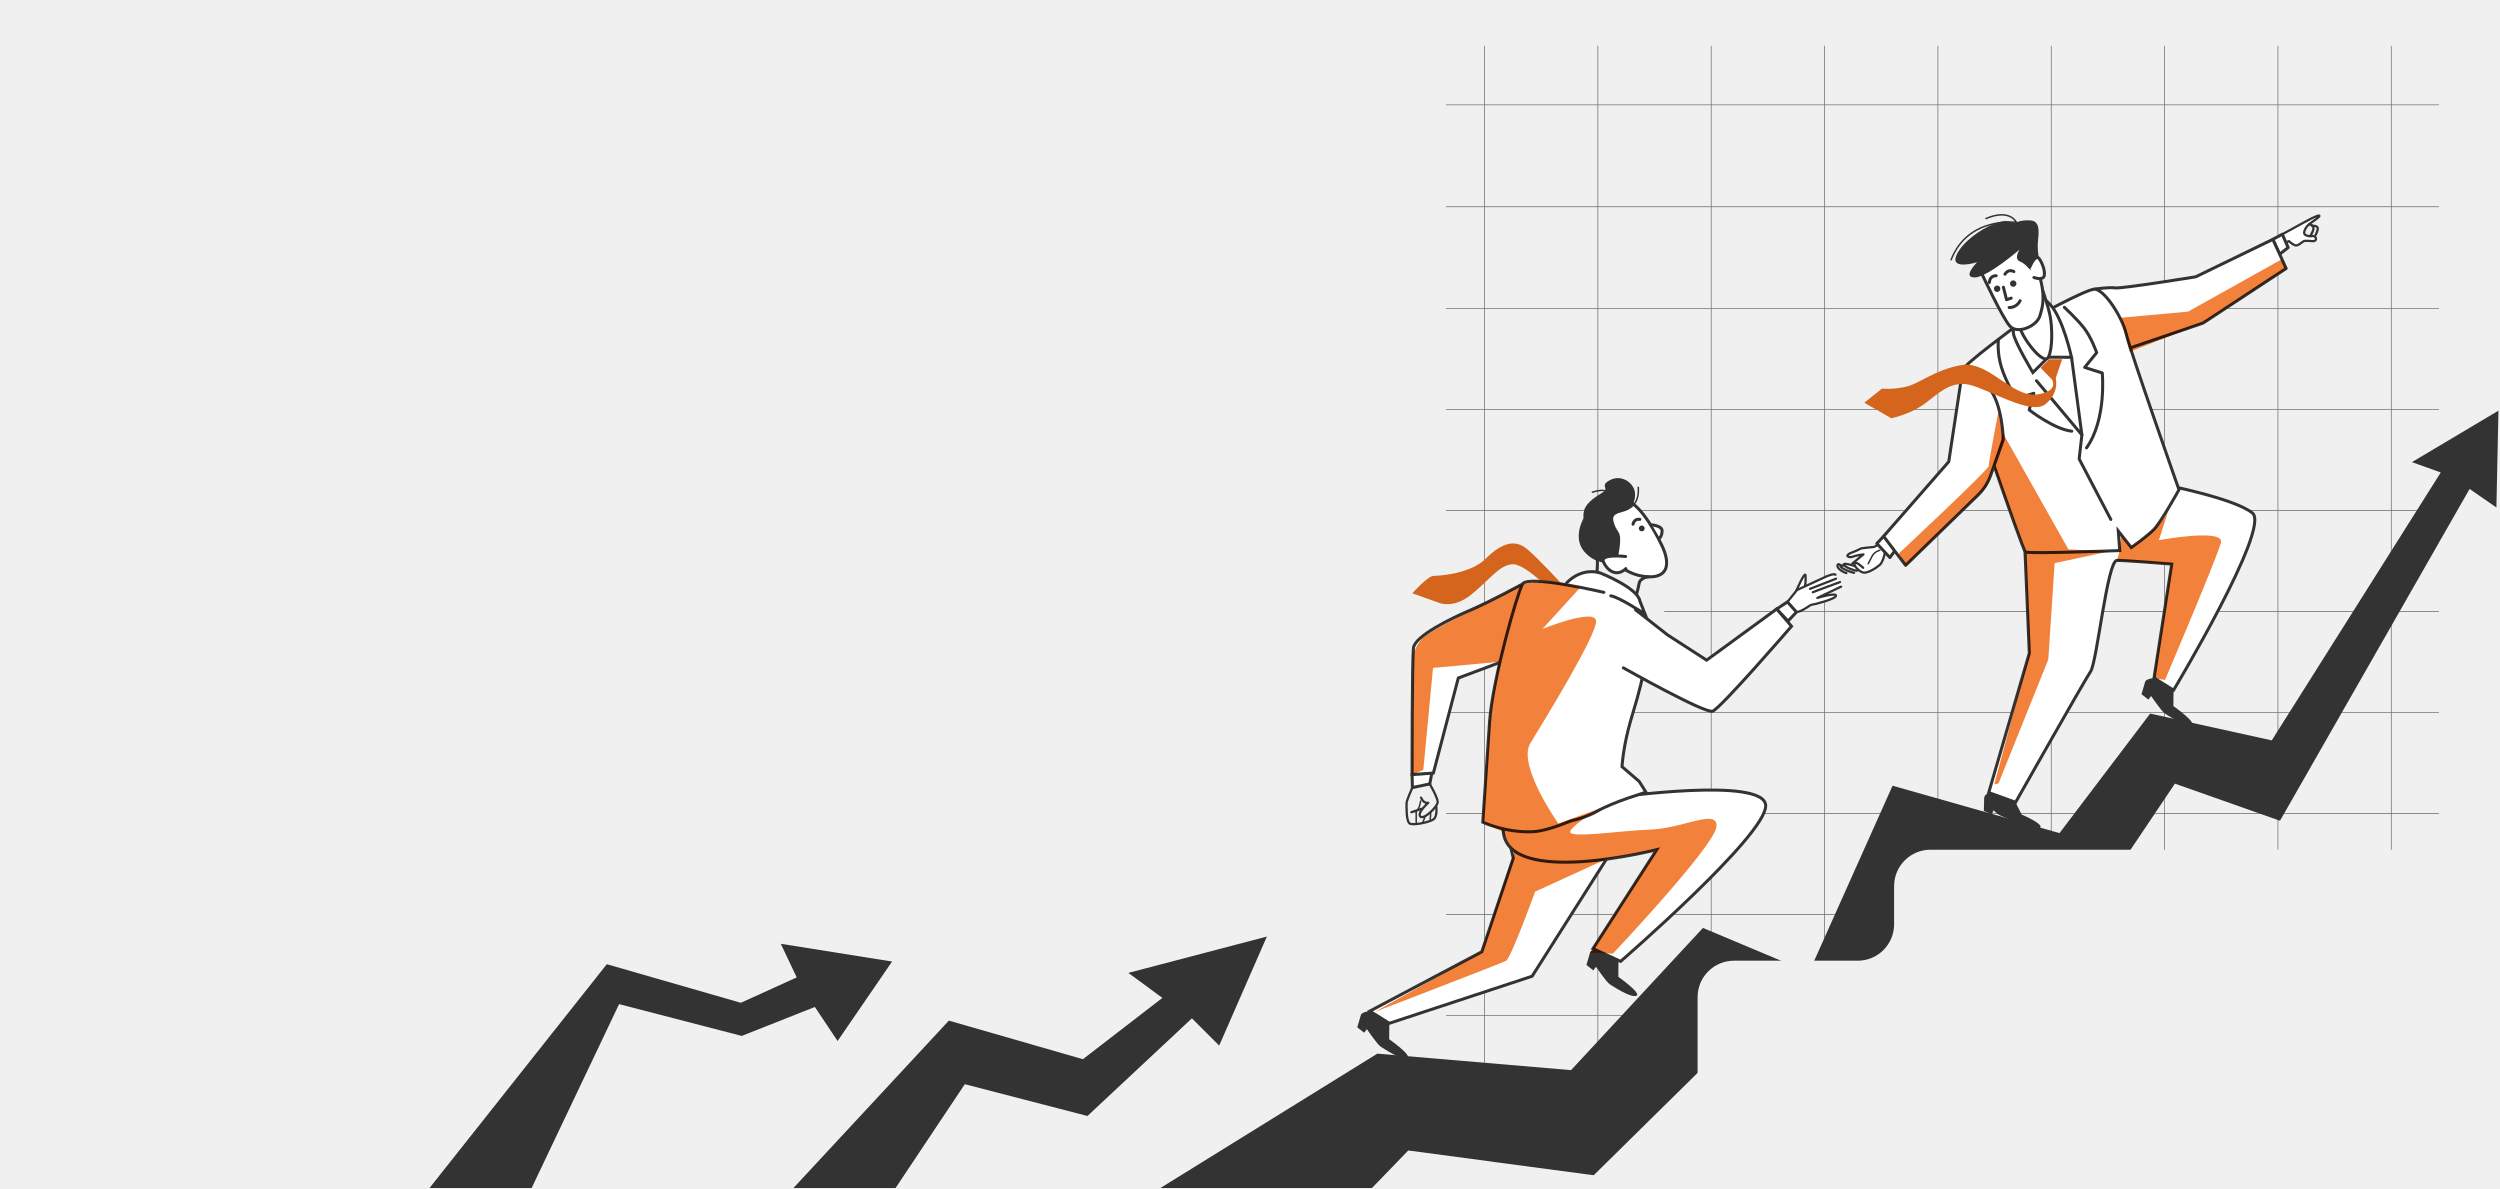
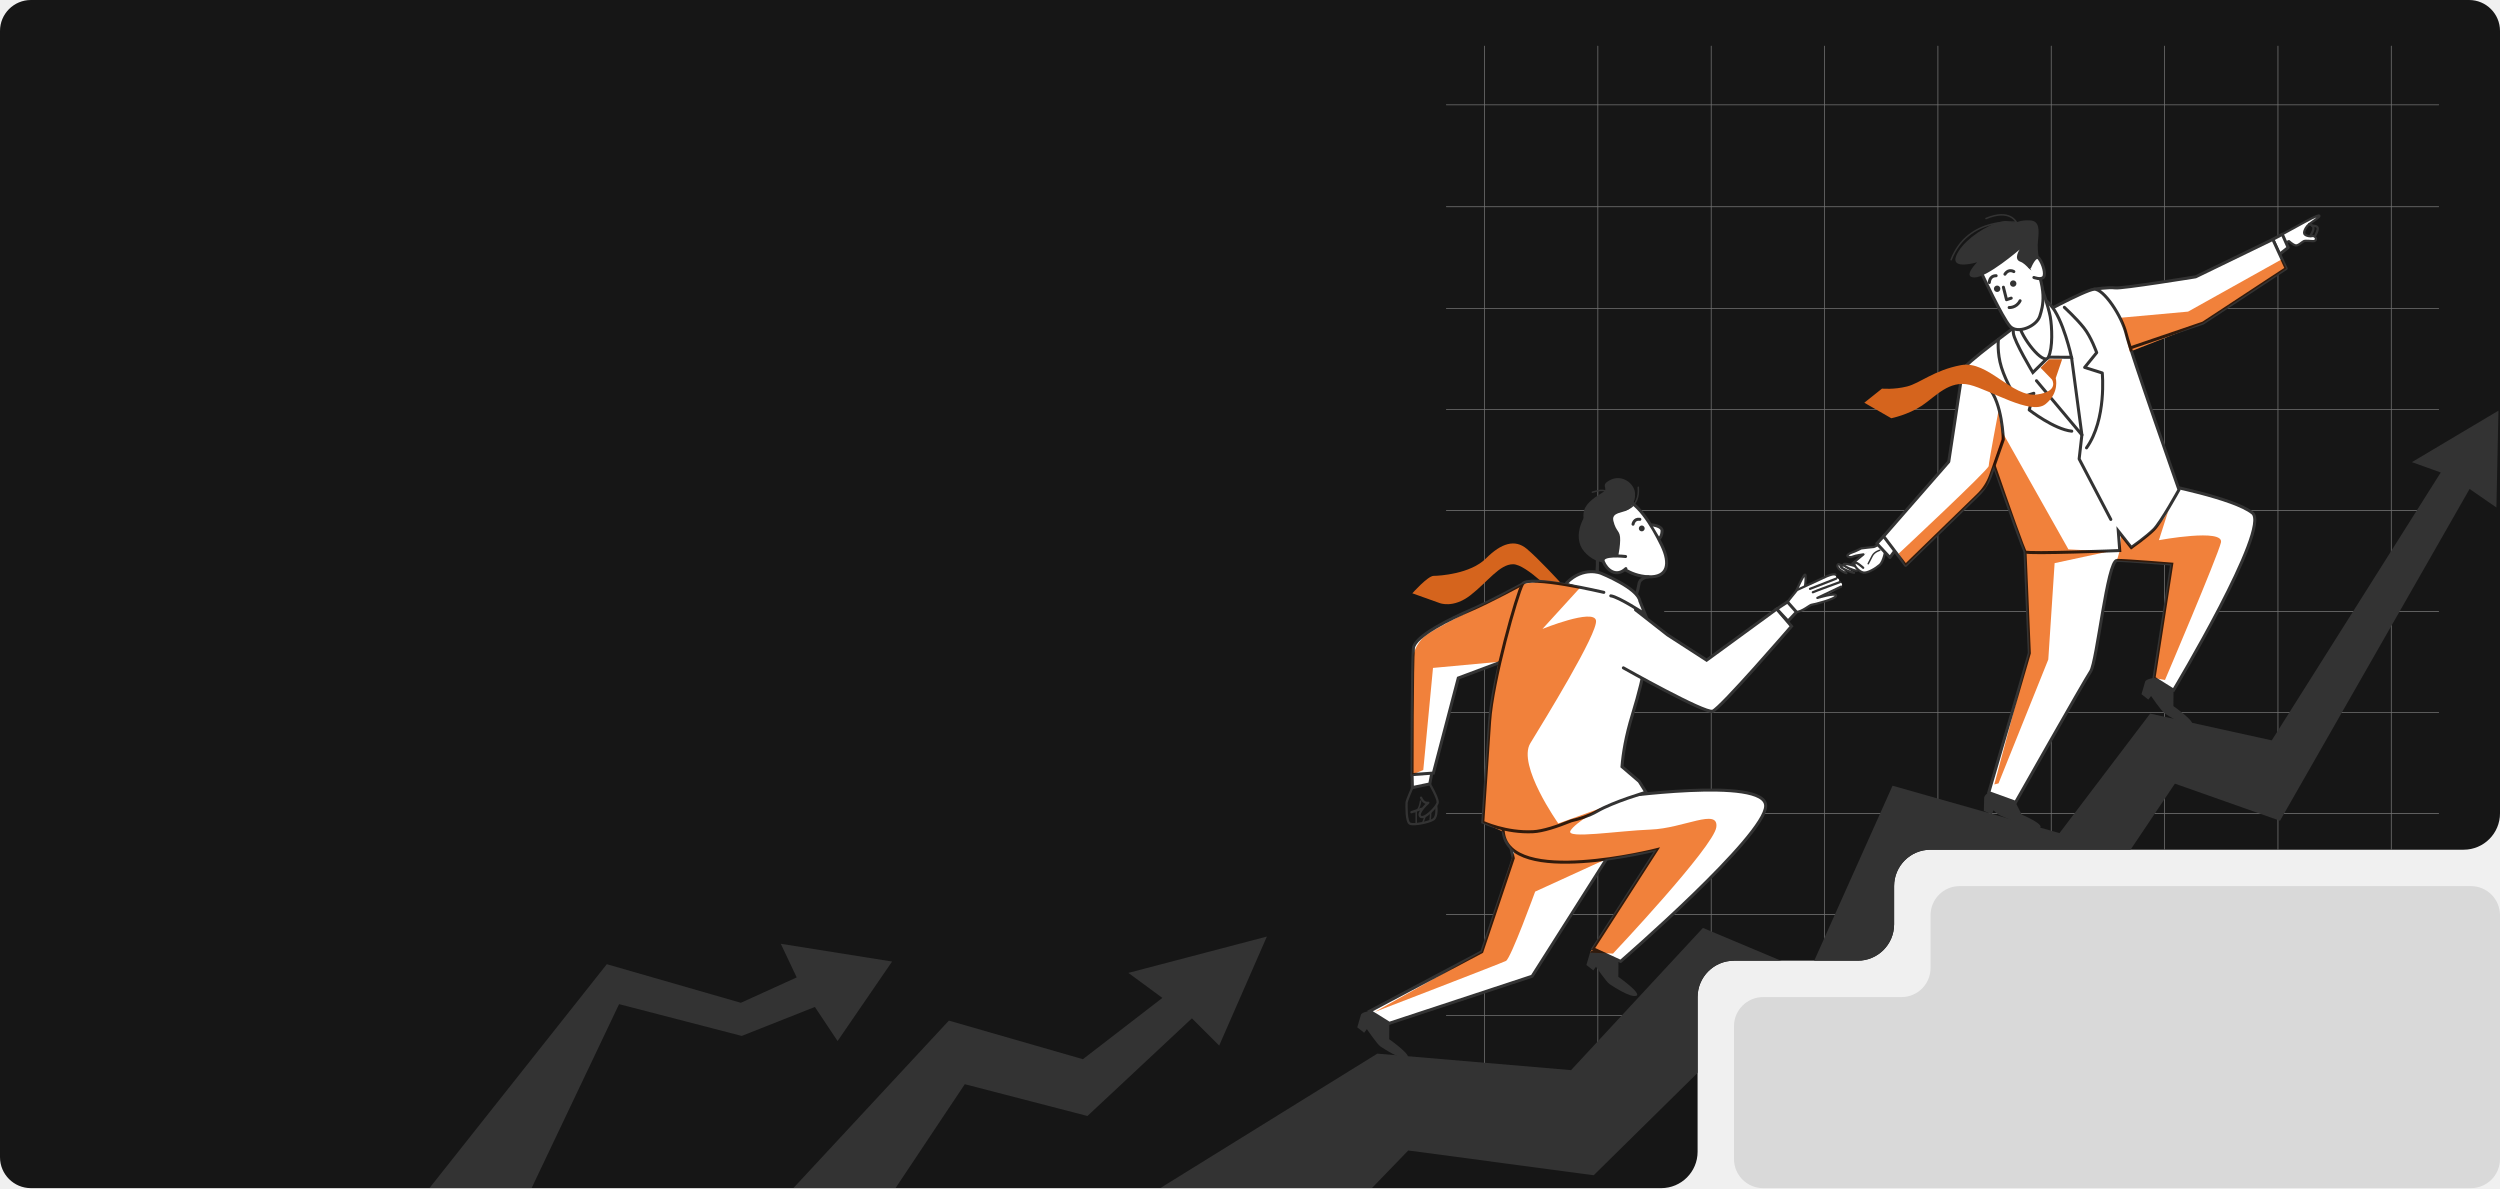
<svg xmlns="http://www.w3.org/2000/svg" width="1374" height="653" viewBox="0 0 1374 653" fill="none">
-   <mask id="mask0_5186_7608" style="mask-type:alpha" maskUnits="userSpaceOnUse" x="0" y="0" width="1374" height="653">
+   <path d="M1374 637C1374 645.837 1366.84 653 1358 653H969C960.163 653 953 645.837 953 637V564C953 555.163 960.163 548 969 548H1045.03C1053.86 548 1061.03 540.837 1061.03 532V503C1061.03 494.163 1068.19 487 1077.03 487H1358C1366.84 487 1374 494.164 1374 503L1374 548V637Z" fill="#D9D9D9" />
+   <path d="M1357 0C1366.39 0 1374 7.611 1374 17V447C1374 458.046 1365.05 467 1354 467H1061C1049.95 467 1041 475.954 1041 487V508C1041 519.046 1032.05 528 1021 528H953C941.954 528 933 536.954 933 548V633C933 644.046 924.046 653 913 653H17C7.611 653 0 645.389 0 636V17C3.12485e-06 7.611 7.611 0 17 0H1357Z" fill="#161616" />
+   <mask id="mask0_5188_10236" style="mask-type:alpha" maskUnits="userSpaceOnUse" x="0" y="0" width="1374" height="653">
    <path d="M1357 0C1366.39 0 1374 7.611 1374 17V447C1374 458.046 1365.05 467 1354 467H1061C1049.95 467 1041 475.954 1041 487V508C1041 519.046 1032.05 528 1021 528H953C941.954 528 933 536.954 933 548V633C933 644.046 924.046 653 913 653H17C7.611 653 0 645.389 0 636V17C3.12485e-06 7.611 7.611 0 17 0H1357Z" fill="#161616" />
  </mask>
-   <g mask="url(#mask0_5186_7608)">
+   <g mask="url(#mask0_5188_10236)">
    <path d="M815.867 25.336V607.396" stroke="#727272" stroke-width="0.417" stroke-miterlimit="10" stroke-linecap="round" />
    <path d="M878.172 25.336V607.396" stroke="#727272" stroke-width="0.417" stroke-miterlimit="10" stroke-linecap="round" />
    <path d="M940.477 25.336V607.396" stroke="#727272" stroke-width="0.417" stroke-miterlimit="10" stroke-linecap="round" />
    <path d="M1002.76 25.336V607.396" stroke="#727272" stroke-width="0.417" stroke-miterlimit="10" stroke-linecap="round" />
    <path d="M1065.07 25.336V607.396" stroke="#727272" stroke-width="0.417" stroke-miterlimit="10" stroke-linecap="round" />
    <path d="M1127.36 25.336V607.396" stroke="#727272" stroke-width="0.417" stroke-miterlimit="10" stroke-linecap="round" />
    <path d="M1189.66 25.336V607.396" stroke="#727272" stroke-width="0.417" stroke-miterlimit="10" stroke-linecap="round" />
    <path d="M1251.96 25.336V607.396" stroke="#727272" stroke-width="0.417" stroke-miterlimit="10" stroke-linecap="round" />
    <path d="M1314.25 25.336V607.396" stroke="#727272" stroke-width="0.417" stroke-miterlimit="10" stroke-linecap="round" />
    <path d="M1340.3 169.617H794.922" stroke="#727272" stroke-width="0.417" stroke-miterlimit="10" stroke-linecap="round" />
    <path d="M1340.3 113.617H794.922" stroke="#727272" stroke-width="0.417" stroke-miterlimit="10" stroke-linecap="round" />
    <path d="M1340.3 57.617H794.922" stroke="#727272" stroke-width="0.417" stroke-miterlimit="10" stroke-linecap="round" />
    <path d="M1340.3 225.125H794.922" stroke="#727272" stroke-width="0.417" stroke-miterlimit="10" stroke-linecap="round" />
    <path d="M1340.3 280.625H794.922" stroke="#727272" stroke-width="0.417" stroke-miterlimit="10" stroke-linecap="round" />
    <path d="M1340.3 336.133H914.805" stroke="#727272" stroke-width="0.417" stroke-miterlimit="10" stroke-linecap="round" />
    <path d="M1340.3 391.625H794.922" stroke="#727272" stroke-width="0.417" stroke-miterlimit="10" stroke-linecap="round" />
    <path d="M1340.3 447.117H794.922" stroke="#727272" stroke-width="0.417" stroke-miterlimit="10" stroke-linecap="round" />
    <path d="M1340.3 502.625H794.922" stroke="#727272" stroke-width="0.417" stroke-miterlimit="10" stroke-linecap="round" />
    <path d="M1340.3 558.125H794.922" stroke="#727272" stroke-width="0.417" stroke-miterlimit="10" stroke-linecap="round" />
    <path d="M1029 300.992L1020 308.492L1025 312.992L1034 306.992L1036 303.992L1032.5 299.992L1029 300.992Z" fill="white" />
    <path d="M1341.44 259.669L1248.56 406.909L1181.73 392.188L1131.9 457.88L1040.15 431.827L994.202 534.471L935.937 509.987L863.452 588.146L756.969 579.084L637.668 652.987H753.981L773.959 632.308L875.902 645.911L952.927 570.021L1017.48 599.462L1062.8 490.726L1137.55 516.779L1195.32 430.692L1253.08 451.087L1357.29 268.731L1372.02 278.912L1373.15 225.688L1325.58 253.994L1341.44 259.669Z" fill="#333333" />
    <path d="M987.5 335.989L983 330.989L988 323.992L997.5 319.992L1008 315.492C1009 315.492 1009.5 317.487 1009 317.989C1010 317.49 1011.5 318.488 1010.5 319.989C1012.1 319.589 1013 321.489 1012 322.489L1005 325.489L1004 326.989L995 332.489L989.5 335.489L987.5 335.989Z" fill="white" />
    <path d="M881 326.984L881.5 323.984L899 331.484L901 342.984L895 352.984L881 326.984Z" fill="white" />
    <path d="M1254.35 128.753C1254.35 128.753 1266.05 122.327 1266.64 122.027C1267.22 121.727 1273.95 117.938 1274.68 118.522C1275.41 119.106 1270.74 121.877 1269.12 123.195C1267.52 124.514 1266.35 126.55 1266.35 128.019C1266.35 129.487 1269.42 130.072 1270.59 129.771C1271.76 129.471 1272.49 130.205 1272.78 130.789C1273.08 131.373 1272.78 132.542 1271.31 132.542C1269.84 132.542 1267.22 132.108 1266.18 132.542C1265.17 132.976 1263.11 135.179 1261.65 134.878C1260.18 134.578 1257.99 132.542 1257.99 132.542L1256.52 133.126" fill="white" />
    <path d="M1254.35 128.753C1254.35 128.753 1266.05 122.327 1266.64 122.027C1267.22 121.727 1273.95 117.938 1274.68 118.522C1275.41 119.106 1270.74 121.877 1269.12 123.195C1267.52 124.514 1266.35 126.55 1266.35 128.019C1266.35 129.487 1269.42 130.072 1270.59 129.771C1271.76 129.471 1272.49 130.205 1272.78 130.789C1273.08 131.373 1272.78 132.542 1271.31 132.542C1269.84 132.542 1267.22 132.108 1266.18 132.542C1265.17 132.976 1263.11 135.179 1261.65 134.878C1260.18 134.578 1257.99 132.542 1257.99 132.542L1256.52 133.126" stroke="#333333" stroke-width="1.252" stroke-linecap="round" stroke-linejoin="round" />
    <path d="M1249.13 131.554L1254.35 128.75L1257.57 136.06L1252.88 139.715L1249.13 131.554Z" fill="white" stroke="#333333" stroke-width="1.669" stroke-linecap="round" stroke-linejoin="round" />
    <path d="M1150.96 158.951C1150.96 158.951 1158.97 157.716 1162.52 158.233C1166.08 158.734 1206.74 152.141 1206.74 152.141L1249.14 131.562L1256.49 147.552L1210.81 177.56L1164.56 193.316L1150.97 158.968L1150.96 158.951Z" fill="white" stroke="#333333" stroke-width="1.669" stroke-linecap="round" stroke-linejoin="round" />
    <path d="M1180.63 257.759L1187.72 266.037C1187.72 266.037 1227.91 273.715 1237.98 281.993C1248.03 290.271 1194.58 379.33 1194.58 379.33L1183.85 372.62L1193.57 310.032C1193.57 310.032 1168.81 307.996 1163.49 307.996C1158.17 307.996 1152.54 363.708 1149 369.032C1145.45 374.356 1107.76 440.949 1107.76 440.949L1093.01 435.592L1115.31 358.984L1112.07 282.577L1180.63 257.742V257.759Z" fill="white" stroke="#333333" stroke-width="1.669" stroke-miterlimit="10" stroke-linecap="round" />
    <path d="M1109.58 178.063C1109.58 178.063 1078.66 200.662 1078.66 203.449C1078.66 206.236 1111.54 302.137 1113.12 303.339C1114.71 304.541 1165.01 302.588 1165.01 302.588L1164.21 291.84L1171.37 300.919C1171.37 300.919 1179.73 295.027 1183.7 291.055C1187.68 287.083 1197.57 269.158 1197.57 269.158C1197.57 269.158 1170.97 193.568 1168.58 183.621C1166.2 173.674 1156.11 158.553 1150.94 158.953C1145.77 159.354 1116.73 175.276 1116.73 175.276" fill="white" />
    <path d="M1109.58 178.063C1109.58 178.063 1078.66 200.662 1078.66 203.449C1078.66 206.236 1111.54 302.137 1113.12 303.339C1114.71 304.541 1165.01 302.588 1165.01 302.588L1164.21 291.84L1171.37 300.919C1171.37 300.919 1179.73 295.027 1183.7 291.055C1187.68 287.083 1197.57 269.158 1197.57 269.158C1197.57 269.158 1170.97 193.568 1168.58 183.621C1166.2 173.674 1156.11 158.553 1150.94 158.953C1145.77 159.354 1116.73 175.276 1116.73 175.276" stroke="#333333" stroke-width="1.669" stroke-miterlimit="10" stroke-linecap="round" />
    <path d="M1108.06 168.949C1108.06 168.949 1106.04 178.563 1106.54 183.119C1107.04 187.676 1117.26 204.733 1117.26 204.733L1125.78 196.288L1138.5 196.371C1138.5 196.371 1133.9 175.025 1126.8 167.431C1119.71 159.837 1113.13 159.336 1113.13 159.336L1108.08 168.949H1108.06Z" fill="white" stroke="#333333" stroke-width="1.669" stroke-miterlimit="10" stroke-linecap="round" />
    <path d="M1106.55 171.492C1106.55 171.492 1108.57 170.991 1109.58 178.068C1110.6 185.144 1123.25 201.367 1125.79 196.293C1128.33 191.236 1127.81 179.587 1126.81 174.012C1125.79 168.438 1121.75 156.805 1121.75 156.805C1121.75 156.805 1111.62 170.474 1106.56 171.492H1106.55Z" fill="white" stroke="#333333" stroke-width="1.669" stroke-miterlimit="10" stroke-linecap="round" />
    <path d="M1089.04 150.057C1089.04 150.057 1100.54 174.792 1104.71 179.315C1108.88 183.838 1119.33 179.315 1121.08 173.74C1122.82 168.166 1125.6 159.454 1116.21 139.609C1106.81 119.748 1087.65 139.96 1089.04 150.057Z" fill="white" stroke="#333333" stroke-width="1.669" stroke-miterlimit="10" stroke-linecap="round" />
    <path d="M1106.46 157.624C1107.43 157.624 1108.23 156.832 1108.23 155.855C1108.23 154.878 1107.43 154.086 1106.46 154.086C1105.48 154.086 1104.69 154.878 1104.69 155.855C1104.69 156.832 1105.48 157.624 1106.46 157.624Z" fill="#333333" />
    <path d="M1099.4 158.707C1099.4 159.691 1098.6 160.476 1097.63 160.476C1096.66 160.476 1095.86 159.675 1095.86 158.707C1095.86 157.739 1096.66 156.938 1097.63 156.938C1098.6 156.938 1099.4 157.739 1099.4 158.707Z" fill="#333333" />
    <path d="M1101.07 157.852L1102.79 164.711L1105.36 163.86" stroke="#333333" stroke-width="1.669" stroke-linecap="round" stroke-linejoin="round" />
    <path d="M1104.23 169.019C1104.23 169.019 1108.23 169.302 1110.24 165.297" stroke="#333333" stroke-width="1.669" stroke-linecap="round" stroke-linejoin="round" />
    <path d="M1093.34 155.261C1093.34 155.261 1093.34 151.539 1097.07 151.539" stroke="#333333" stroke-width="1.669" stroke-linecap="round" stroke-linejoin="round" />
    <path d="M1101.92 150.698C1101.92 150.698 1103.64 147.544 1106.8 149.263" stroke="#333333" stroke-width="1.669" stroke-linecap="round" stroke-linejoin="round" />
    <path d="M1096.59 122.803C1088.1 125.924 1077.85 133.668 1075.11 140.645C1071.98 148.656 1086.61 144.133 1086.61 144.133C1086.61 144.133 1078.25 152.495 1085.23 152.495C1092.2 152.495 1109.96 137.173 1109.96 137.173C1109.96 137.173 1106.47 142.397 1110.31 143.799C1114.15 145.184 1116.24 150.425 1117.97 148.322C1119.71 146.236 1121.46 145.885 1121.46 145.885C1121.46 145.885 1119.37 138.575 1120.08 132.3C1120.78 126.024 1120.78 121.501 1115.9 121.151C1111.03 120.8 1108.26 122.185 1108.24 122.202C1106.77 122.903 1103.49 121.284 1101.7 121.501C1100.15 121.701 1098.43 122.152 1096.63 122.82L1096.59 122.803Z" fill="#333333" />
    <path d="M1115.59 146.74C1115.59 146.74 1118.6 139.33 1120.72 142.134C1122.84 144.954 1124.51 150.646 1123.12 152.331C1121.74 154.017 1117.83 152.498 1117.83 152.498" fill="white" />
    <path d="M1115.59 146.74C1115.59 146.74 1118.6 139.33 1120.72 142.134C1122.84 144.954 1124.51 150.646 1123.12 152.331C1121.74 154.017 1117.83 152.498 1117.83 152.498" stroke="#333333" stroke-width="1.669" stroke-miterlimit="10" stroke-linecap="round" />
    <path d="M1091.49 120.103C1104.72 114.528 1108.21 122.189 1108.21 122.189C1108.21 122.189 1081.74 118.701 1072.34 142.734" stroke="#333333" stroke-width="0.835" stroke-miterlimit="10" stroke-linecap="round" />
    <path d="M1119.25 209.252L1144.21 239.027L1138.51 196.367" stroke="#333333" stroke-width="1.669" stroke-linecap="round" stroke-linejoin="round" />
    <path d="M1144.21 239.031L1142.7 252.233L1160.1 285.48" stroke="#333333" stroke-width="1.669" stroke-linecap="round" stroke-linejoin="round" />
    <path d="M1098.33 186.523C1098.33 186.523 1097.46 193.8 1100 201.928C1102.54 210.056 1108.13 219.203 1108.13 219.203L1117.79 216.148L1115.25 225.295C1115.25 225.295 1128.97 235.959 1138.64 236.978" stroke="#333333" stroke-width="1.669" stroke-linecap="round" stroke-linejoin="round" />
    <path d="M1134.57 168.906C1134.57 168.906 1141.18 174.998 1145.23 180.089C1149.3 185.162 1152.34 193.808 1152.34 193.808L1145.73 201.936L1155.4 204.99C1155.4 204.99 1157.93 230.393 1146.75 246.148" stroke="#333333" stroke-width="1.669" stroke-linecap="round" stroke-linejoin="round" />
    <path d="M1032.84 298.742C1032.84 298.742 1030.47 300.595 1029.94 300.595C1029.4 300.595 1022.94 301.379 1022.94 301.379C1022.94 301.379 1019.64 303.098 1017.94 303.616C1016.22 304.15 1014.9 305.201 1015.43 305.735C1015.97 306.269 1017.42 306.403 1018.47 305.869C1019.52 305.335 1024.14 304.684 1024.14 304.684L1018.07 309.691" fill="white" />
    <path d="M1032.84 298.742C1032.84 298.742 1030.47 300.595 1029.94 300.595C1029.4 300.595 1022.94 301.379 1022.94 301.379C1022.94 301.379 1019.64 303.098 1017.94 303.616C1016.22 304.15 1014.9 305.201 1015.43 305.735C1015.97 306.269 1017.42 306.403 1018.47 305.869C1019.52 305.335 1024.14 304.684 1024.14 304.684L1018.07 309.691" stroke="#333333" stroke-width="1.252" stroke-linecap="round" stroke-linejoin="round" />
    <path d="M1011.71 310.739C1011.71 310.739 1010.13 309.287 1009.86 310.739C1009.59 312.191 1012.23 314.177 1014.75 314.962" fill="white" />
    <path d="M1011.71 310.739C1011.71 310.739 1010.13 309.287 1009.86 310.739C1009.59 312.191 1012.23 314.177 1014.75 314.962" stroke="#333333" stroke-width="1.252" stroke-linecap="round" stroke-linejoin="round" />
    <path d="M1018.97 314.82C1017.79 314.687 1013.03 312.968 1011.85 311.649C1010.66 310.331 1012.9 310.865 1012.9 310.865" fill="white" />
    <path d="M1018.97 314.82C1017.79 314.687 1013.03 312.968 1011.85 311.649C1010.66 310.331 1012.9 310.865 1012.9 310.865" stroke="#333333" stroke-width="1.252" stroke-linecap="round" stroke-linejoin="round" />
    <path d="M1020.42 311.407C1020.42 311.407 1013.3 309.037 1013.3 310.222C1013.3 311.407 1018.84 313.661 1020.56 313.661" fill="white" />
    <path d="M1020.42 311.407C1020.42 311.407 1013.3 309.037 1013.3 310.222C1013.3 311.407 1018.84 313.661 1020.56 313.661" stroke="#333333" stroke-width="1.252" stroke-linecap="round" stroke-linejoin="round" />
    <path d="M1024 312.053C1024 312.053 1019.77 308.098 1019.24 309.55C1018.71 311.002 1021.88 314.307 1024.13 314.691C1026.37 315.091 1030.86 312.454 1033.11 310.468C1035.35 308.482 1036.28 302.156 1036.28 302.156" fill="white" />
    <path d="M1024 312.053C1024 312.053 1019.77 308.098 1019.24 309.55C1018.71 311.002 1021.88 314.307 1024.13 314.691C1026.37 315.091 1030.86 312.454 1033.11 310.468C1035.35 308.482 1036.28 302.156 1036.28 302.156" stroke="#333333" stroke-width="1.252" stroke-linecap="round" stroke-linejoin="round" />
    <path d="M1033.11 302.43C1033.11 302.43 1030.2 303.214 1029.02 305.467C1027.83 307.704 1026.78 309.823 1026.78 309.823" fill="white" />
    <path d="M1033.11 302.43C1033.11 302.43 1030.2 303.214 1029.02 305.467C1027.83 307.704 1026.78 309.823 1026.78 309.823" stroke="#333333" stroke-width="0.835" stroke-linecap="round" stroke-linejoin="round" />
    <path d="M1035.23 294.766L1031.51 298.738L1038.68 306.415L1043.44 299.94L1035.23 294.766Z" fill="white" stroke="#333333" stroke-width="1.669" stroke-linecap="round" stroke-linejoin="round" />
    <path d="M1078.65 203.445L1071.03 253.749L1035.23 294.74L1047.33 310.729L1087.13 272.075C1090.25 269.054 1092.62 265.332 1094.08 261.243L1101.02 241.565C1101.02 241.565 1100.52 221.237 1092.89 213.109" fill="white" />
    <path d="M1078.65 203.445L1071.03 253.749L1035.23 294.74L1047.33 310.729L1087.13 272.075C1090.25 269.054 1092.62 265.332 1094.08 261.243L1101.02 241.565C1101.02 241.565 1100.52 221.237 1092.89 213.109" stroke="#333333" stroke-width="1.669" stroke-linecap="round" stroke-linejoin="round" />
    <path d="M1269.12 123.203C1269.12 123.203 1271.31 123.637 1271.46 125.256C1271.61 126.858 1269.99 129.195 1269.99 129.195" stroke="#333333" stroke-width="1.252" stroke-linecap="round" stroke-linejoin="round" />
    <path d="M1270.73 124.068C1270.73 124.068 1273.5 123.917 1273.8 125.236C1274.1 126.555 1272.63 129.175 1272.63 129.175" stroke="#333333" stroke-width="1.252" stroke-linecap="round" stroke-linejoin="round" />
    <path d="M1107.74 440.968L1111.1 447.677C1111.1 447.677 1123.83 453.035 1121.15 455.054C1118.46 457.057 1101.7 449.029 1099.7 448.345C1097.7 447.677 1095.66 445.307 1095.66 445.307L1094.71 447.594L1090.32 445.675C1090.32 445.675 1090.5 440.317 1090.5 438.598C1090.5 436.879 1093.01 435.594 1093.01 435.594L1107.76 440.951L1107.74 440.968Z" fill="#333333" />
    <path d="M1194.57 379.327L1194.5 388.056C1194.5 388.056 1207.5 397.185 1204.4 398.453C1201.3 399.722 1191.5 393.229 1189.73 392.078C1187.96 390.91 1182.23 382.531 1182.23 382.531L1180.73 384.501L1176.96 381.53C1176.96 381.53 1178.51 376.406 1178.95 374.737C1179.38 373.068 1183.85 372.617 1183.85 372.617L1194.59 379.327H1194.57Z" fill="#333333" />
    <path d="M889.506 528.147L889.44 536.876C889.44 536.876 902.441 546.005 899.337 547.274C896.233 548.542 886.436 542.05 884.666 540.898C882.897 539.747 877.172 531.351 877.172 531.351L875.67 533.321L871.898 530.35C871.898 530.35 873.451 525.226 873.885 523.557C874.318 521.888 878.791 521.438 878.791 521.438L889.523 528.147H889.506Z" fill="#333333" />
    <path d="M763.561 562.413L763.494 571.141C763.494 571.141 776.496 580.271 773.392 581.539C770.287 582.808 760.49 576.315 758.721 575.164C756.952 573.995 751.227 565.617 751.227 565.617L749.725 567.586L745.953 564.616C745.953 564.616 747.505 559.492 747.939 557.823C748.373 556.154 752.846 555.703 752.846 555.703L763.578 562.413H763.561Z" fill="#333333" />
    <path d="M888.505 309.648C888.505 309.648 895.148 316.524 905.913 317.008C916.678 317.492 918.264 309.881 913.273 299.6C908.283 289.319 899.421 274.031 890.141 273.747C880.845 273.447 870.463 286.248 873.317 294.443C876.171 302.638 888.505 309.648 888.505 309.648Z" fill="white" stroke="#333333" stroke-width="1.669" stroke-miterlimit="10" stroke-linecap="round" />
    <path d="M888.506 309.646C888.506 309.646 890.309 302.653 890.442 296.961C890.576 291.253 888.273 292.772 886.704 286.246C885.135 279.72 897.636 283.142 896.067 276.616C894.498 270.09 888.807 269.957 879.377 275.364C869.947 280.772 863.605 294.992 870.681 303.137C877.758 311.265 886.17 309.045 888.489 309.646H888.506Z" fill="#333333" />
    <path d="M827.199 452.219L831.689 471.646L814.398 523.085L752.828 555.714L763.56 562.407L842.053 536.537L882.961 472.063L827.199 452.219Z" fill="white" stroke="#333333" stroke-width="1.669" stroke-miterlimit="10" stroke-linecap="round" />
    <path d="M886.701 438.411C886.701 438.411 970.419 426.444 970.419 442.901C970.419 459.357 890.69 528.371 890.69 528.371L875.502 521.377L910.518 467.001C910.518 467.001 829.17 487.747 826.183 457.104C823.863 433.254 832.158 433.187 832.158 433.187C832.158 433.187 850.1 407.768 865.789 413.009C881.477 418.249 886.718 438.428 886.718 438.428L886.701 438.411Z" fill="white" stroke="#333333" stroke-width="1.669" stroke-miterlimit="10" stroke-linecap="round" />
    <path d="M893.414 305.852C893.414 305.852 879.361 304.199 881.197 308.689C883.049 313.179 888.223 317.585 893.581 312.511" fill="white" />
    <path d="M893.414 305.852C893.414 305.852 879.361 304.199 881.197 308.689C883.049 313.179 888.223 317.585 893.581 312.511" stroke="#333333" stroke-width="1.669" stroke-miterlimit="10" stroke-linecap="round" />
    <path d="M903.827 289.891C904.128 290.725 903.677 291.643 902.843 291.943C902.008 292.227 901.09 291.793 900.79 290.959C900.506 290.124 900.94 289.206 901.775 288.906C902.609 288.605 903.527 289.056 903.827 289.891Z" fill="#333333" />
    <path d="M897.516 288.103C897.516 288.103 898.05 284.899 901.254 285.416" stroke="#333333" stroke-width="1.669" stroke-linecap="round" stroke-linejoin="round" />
    <path d="M907.949 288.492C907.949 288.492 913.624 288.976 913.49 291.847C913.357 294.718 912.239 295.636 912.239 295.636" fill="white" />
    <path d="M907.949 288.492C907.949 288.492 913.624 288.976 913.49 291.847C913.357 294.718 912.239 295.636 912.239 295.636" stroke="#333333" stroke-width="1.669" stroke-miterlimit="10" stroke-linecap="round" />
    <path d="M905.912 317.008C905.912 317.008 901.273 317.525 900.805 320.863C900.321 324.201 898.419 329.909 898.419 329.909C898.419 329.909 896.983 332.763 892.227 328.474" stroke="#333333" stroke-width="1.669" stroke-miterlimit="10" stroke-linecap="round" />
    <path d="M882.079 302.698C882.079 302.698 877.652 304.18 877.897 307.542C878.126 310.907 877.467 316.888 877.467 316.888C877.467 316.888 876.665 319.98 871.112 316.788" stroke="#333333" stroke-width="1.669" stroke-miterlimit="10" stroke-linecap="round" />
    <path d="M787.381 422.492L785.796 430.854L776.249 432.84L776.082 425.713L787.381 422.492Z" fill="white" stroke="#333333" stroke-width="1.669" stroke-miterlimit="10" stroke-linecap="round" />
    <path d="M836.781 320.969C836.781 320.969 818.672 330.799 808.208 335.272C797.743 339.762 777.565 349.475 776.814 356.202C776.062 362.928 776.062 425.716 776.062 425.716L787.779 424.881L801.482 372.641L843.34 356.953C843.34 356.953 848.731 338.16 836.781 320.969Z" fill="white" stroke="#333333" stroke-width="1.669" stroke-miterlimit="10" stroke-linecap="round" />
    <path d="M885.285 327.479C889.575 327.963 904.145 337.543 904.145 337.543L901.291 330.4C900.34 323.256 879.978 315.095 879.978 315.095C879.978 315.095 870.369 310.986 861.023 320.331" fill="white" />
    <path d="M885.285 327.479C889.575 327.963 904.145 337.543 904.145 337.543L901.291 330.4C900.34 323.256 879.978 315.095 879.978 315.095C879.978 315.095 870.369 310.986 861.023 320.331" stroke="#333333" stroke-width="1.669" stroke-miterlimit="10" stroke-linecap="round" />
    <path d="M857.162 319.697C857.162 319.697 845.445 306.913 839.053 301.588C832.661 296.264 825.2 298.401 816.688 306.913C808.16 315.441 791.119 316.493 787.931 316.493C784.743 316.493 776.215 326.073 776.215 326.073L791.119 331.397C791.119 331.397 798.58 334.585 808.16 327.141C817.74 319.681 824.132 310.1 831.593 310.1C839.053 310.1 856.094 328.209 856.094 328.209" fill="#D5641D" />
    <path d="M881.464 325.558C881.464 325.558 839.772 315.727 836.785 320.968C833.797 326.192 820.178 374.143 818.676 396.574C817.174 419.006 814.938 451.885 814.938 451.885C814.938 451.885 827.639 457.86 842.593 457.109C847.917 456.842 855.728 454.288 863.556 451.117C867.979 450.083 873.37 448.43 877.726 445.893C886.688 440.669 904.63 435.429 904.63 435.429L900.892 429.454L891.445 421.359C892.012 414.132 893.548 404.602 897.153 392.836C901.008 380.318 903.061 371.239 904.163 364.963" fill="white" />
    <path d="M881.464 325.558C881.464 325.558 839.772 315.727 836.785 320.968C833.797 326.192 820.178 374.143 818.676 396.574C817.174 419.006 814.938 451.885 814.938 451.885C814.938 451.885 827.639 457.86 842.593 457.109C847.917 456.842 855.728 454.288 863.556 451.117C867.979 450.083 873.37 448.43 877.726 445.893C886.688 440.669 904.63 435.429 904.63 435.429L900.892 429.454L891.445 421.359C892.012 414.132 893.548 404.602 897.153 392.836C901.008 380.318 903.061 371.239 904.163 364.963" stroke="#333333" stroke-width="1.669" stroke-miterlimit="10" stroke-linecap="round" />
    <path d="M898.887 335.156L916.512 348.959L937.958 362.828L976.513 334.672L984.607 344.202C984.607 344.202 945.553 389.449 941.263 390.867C936.974 392.303 892.211 367.051 892.211 367.051" fill="white" />
    <path d="M898.887 335.156L916.512 348.959L937.958 362.828L976.513 334.672L984.607 344.202C984.607 344.202 945.553 389.449 941.263 390.867C936.974 392.303 892.211 367.051 892.211 367.051" stroke="#333333" stroke-width="1.669" stroke-miterlimit="10" stroke-linecap="round" />
    <path d="M987.023 325.185C987.023 325.185 991.997 313.686 992.298 316.172C992.615 318.659 991.98 322.698 991.98 322.698" fill="white" />
    <path d="M987.023 325.185C987.023 325.185 991.997 313.686 992.298 316.172C992.615 318.659 991.98 322.698 991.98 322.698" stroke="#333333" stroke-width="1.252" stroke-linecap="round" stroke-linejoin="round" />
    <path d="M976.512 334.693L982.37 330.805L987.344 336.396L982.687 341.353L976.512 334.693Z" fill="white" stroke="#333333" stroke-width="1.669" stroke-miterlimit="10" stroke-linecap="round" />
    <path d="M982.371 330.791L987.645 324.265L1003.8 316.804C1003.8 316.804 1008 314.979 1008.77 315.87" fill="white" />
    <path d="M982.371 330.791L987.645 324.265L1003.8 316.804C1003.8 316.804 1008 314.979 1008.77 315.87" stroke="#333333" stroke-width="1.252" stroke-linecap="round" stroke-linejoin="round" />
    <path d="M1011.88 322.406L998.824 328.615C998.824 328.615 1009.07 325.511 1009.07 327.38C1009.07 329.249 996.654 332.354 995.719 332.354C994.785 332.354 990.746 336.075 987.324 336.393" fill="white" />
    <path d="M1011.88 322.406L998.824 328.615C998.824 328.615 1009.07 325.511 1009.07 327.38C1009.07 329.249 996.654 332.354 995.719 332.354C994.785 332.354 990.746 336.075 987.324 336.393" stroke="#333333" stroke-width="1.252" stroke-linecap="round" stroke-linejoin="round" />
    <path d="M1009.09 318.047L994.789 323.638" stroke="#333333" stroke-width="1.252" stroke-linecap="round" stroke-linejoin="round" />
    <path d="M1011.26 319.914C1011.26 319.914 997.591 324.888 996.355 325.505" stroke="#333333" stroke-width="1.252" stroke-linecap="round" stroke-linejoin="round" />
    <path d="M785.793 430.852C785.793 430.852 790.165 438.412 790.165 440.799C790.165 443.186 782.605 450.746 780.619 448.76C778.633 446.774 784.991 441.199 784.991 441.199C784.991 441.199 782.605 442.001 781.003 438.412" stroke="#333333" stroke-width="1.252" stroke-linecap="round" stroke-linejoin="round" />
    <path d="M776.244 432.844C776.244 432.844 773.057 440.004 773.057 441.206C773.057 442.407 772.656 451.954 775.043 452.755C777.429 453.556 785.391 451.954 787.777 450.368C790.164 448.783 789.363 443.208 789.363 443.208" stroke="#333333" stroke-width="1.252" stroke-linecap="round" stroke-linejoin="round" />
    <path d="M781.252 444.531L775.711 446.384" stroke="#333333" stroke-width="1.252" stroke-linecap="round" stroke-linejoin="round" />
    <path d="M778.352 446.383V452.458" stroke="#333333" stroke-width="0.835" stroke-linecap="round" stroke-linejoin="round" />
    <path d="M783.106 449.016L782.055 451.92" stroke="#333333" stroke-width="0.835" stroke-linecap="round" stroke-linejoin="round" />
    <path d="M786.275 446.383C786.275 446.383 786.275 449.02 786.008 450.338" stroke="#333333" stroke-width="0.835" stroke-linecap="round" stroke-linejoin="round" />
    <path d="M780.734 440.305C780.734 440.305 780.2 445.579 777.562 446.113" stroke="#333333" stroke-width="0.835" stroke-linecap="round" stroke-linejoin="round" />
    <path d="M1126.29 197.422L1121.49 202.128L1127.78 208.621C1127.78 208.621 1131.88 215.063 1119.73 216.782C1105.83 218.768 1092.7 197.856 1077.77 200.676C1062.85 203.497 1055.34 210.59 1048.1 212.41C1040.86 214.229 1034.35 213.578 1034.35 213.578L1024.63 221.339L1039.45 229.867C1039.45 229.867 1048.72 227.998 1056.29 222.941C1063.85 217.884 1071.32 208.771 1082.53 211.508C1093.75 214.245 1116.21 228.449 1124.14 222.157C1132.08 215.864 1129.83 207.82 1129.83 207.82L1133.35 197.472L1126.29 197.439V197.422Z" fill="#D5641D" />
    <path d="M895.898 279.073C895.898 279.073 899.052 276.369 898.602 270.962C898.151 265.554 891.392 260.597 885.083 263.752C878.774 266.906 884.632 268.258 881.027 270.511C877.422 272.764 872.014 275.919 870.662 280.425C869.311 284.931 871.564 288.987 871.564 288.987" fill="#333333" />
    <path d="M891.844 280.43C891.844 280.43 901.307 279.98 900.406 267.812" stroke="#333333" stroke-width="0.835" stroke-miterlimit="10" stroke-linecap="round" />
    <path d="M882.833 270.509C882.833 270.509 882.382 268.256 875.172 270.509" stroke="#333333" stroke-width="0.835" stroke-miterlimit="10" stroke-linecap="round" />
    <g style="mix-blend-mode:multiply">
      <path d="M1100.72 237.898L1136.8 301.922L1158.92 303.09L1129.22 309.499L1125.74 362.457L1098.38 430.552L1096.06 431.136L1115.29 358.985L1113.12 303.34L1095.48 255.356C1095.48 255.356 1100.13 241.971 1100.72 237.898Z" fill="#F1813B" />
    </g>
    <g style="mix-blend-mode:multiply">
      <path d="M1191.88 280.172L1186.54 296.879C1186.54 296.879 1222.63 290.203 1220.62 298.214C1218.62 306.225 1189.88 373.72 1189.88 373.72L1183.84 372.635L1193.55 310.047L1163.48 308.011L1165.01 302.603L1165.81 294.208L1171.37 300.934C1171.37 300.934 1188.53 289.535 1191.87 280.172H1191.88Z" fill="#F1813B" />
    </g>
    <g style="mix-blend-mode:multiply">
      <path d="M1165.81 174.602L1202.56 171.264L1254.02 142.523L1256.47 147.53L1210.79 177.539L1170.5 193.311L1165.81 174.602Z" fill="#F1813B" />
    </g>
    <g style="mix-blend-mode:multiply">
      <path d="M1098.33 226.047C1098.33 226.047 1092.99 254.12 1092.99 256.122C1092.99 258.125 1043.54 304.24 1043.54 304.24L1047.33 310.749L1091.64 267.488L1101.02 241.585L1098.33 226.064V226.047Z" fill="#F1813B" />
    </g>
    <g style="mix-blend-mode:multiply">
      <path d="M868.457 322.942L847.745 345.658C847.745 345.658 875.818 334.292 877.153 340.984C878.488 347.66 848.413 396.446 841.069 408.479C833.725 420.513 856.441 452.574 856.441 452.574L880.491 443.895C880.491 443.895 865.787 451.907 863.117 456.597C860.446 461.27 889.17 456.597 907.212 455.929C925.254 455.261 944.631 443.895 943.296 454.594C941.961 465.292 886.5 524.091 886.5 524.091L873.865 523.574L910.483 467.028L882.945 472.085L843.723 490.027C843.723 490.027 830.354 526.778 827.684 528.114C825.013 529.449 755.516 556.186 755.516 556.186L814.398 523.123L832.357 467.979C832.357 467.979 827.934 463.69 826.131 457.147L814.916 451.923L818.654 396.612L819.656 387.8L823.661 363.75L787.577 367.088L782.236 423.216L776.061 425.753L776.896 360.395C776.896 360.395 776.896 356.389 781.569 351.032C786.242 345.691 822.326 328.984 822.326 328.984L836.763 321.006C836.763 321.006 844.991 319.538 851.066 319.638C857.142 319.738 868.441 322.976 868.441 322.976L868.457 322.942Z" fill="#F1813B" />
    </g>
    <path d="M638.85 548.441L595.156 582.138L521.502 560.925L436.016 652.987H492.161L530.248 595.874L597.659 613.348L655.073 559.673L670.061 574.644L696.281 514.727L620.124 534.705L638.85 548.441Z" fill="#333333" />
    <path d="M437.87 537.181L407.156 551.136L333.502 529.923L236.016 652.986H292.161L340.248 551.872L407.659 569.347L447.85 553.421L460.33 572.151L490.29 528.461L429.124 518.703L437.87 537.181Z" fill="#333333" />
  </g>
</svg>
